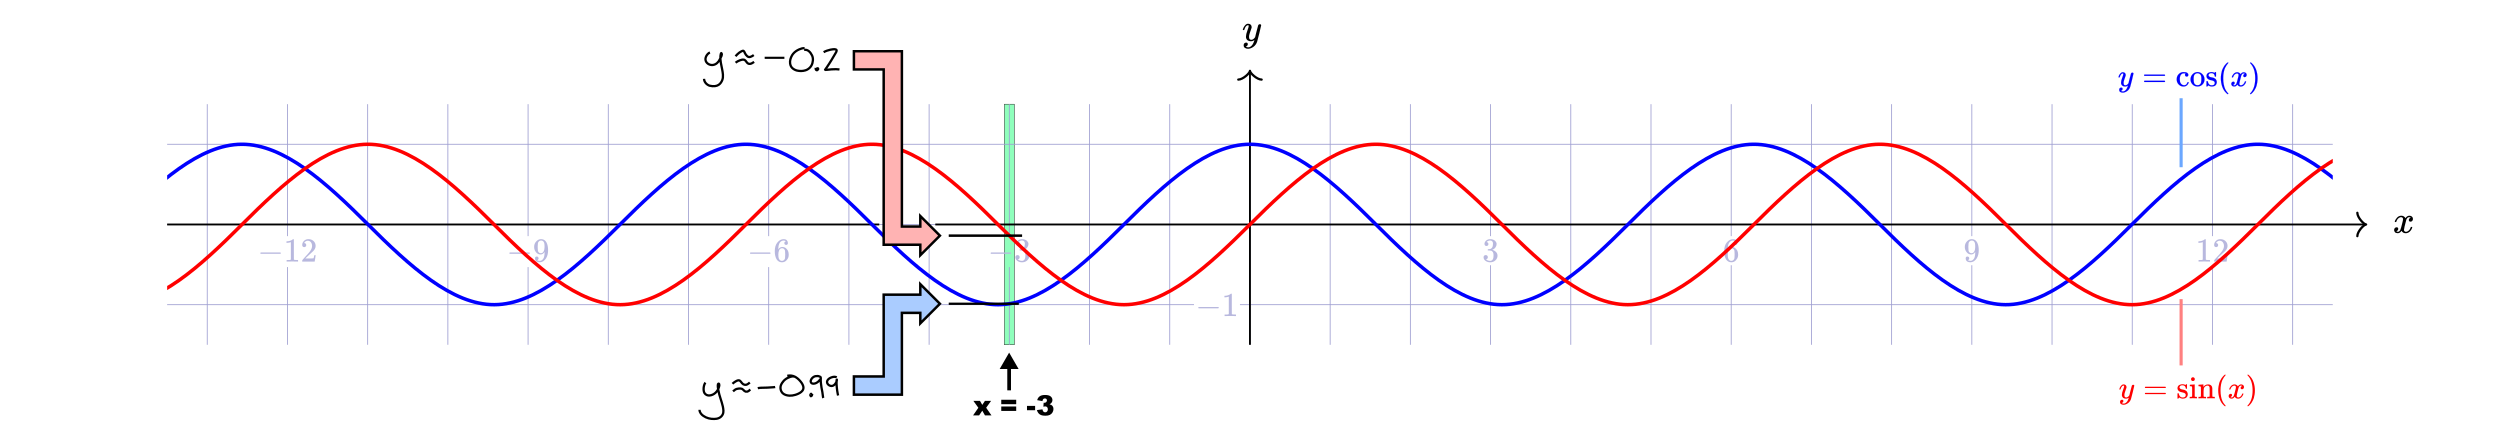
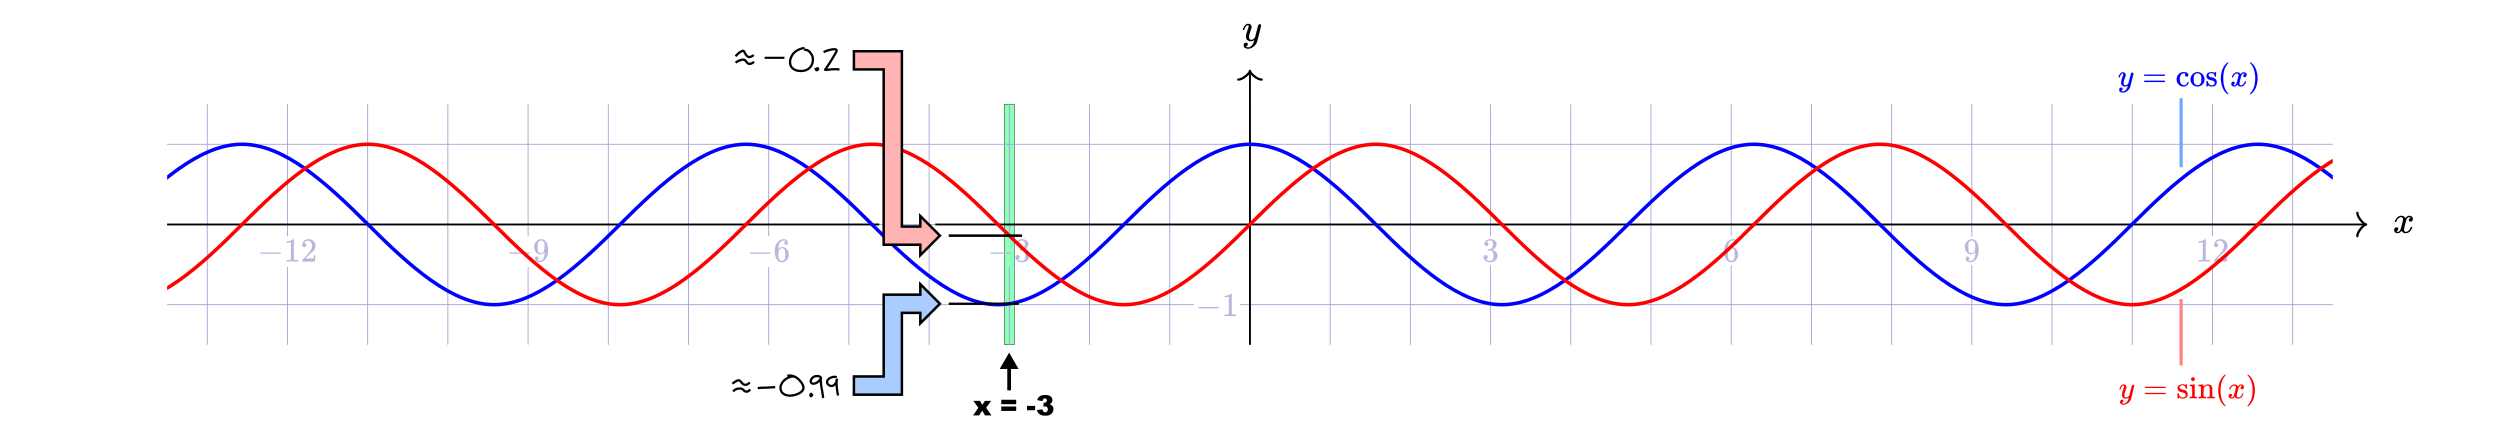
<svg xmlns="http://www.w3.org/2000/svg" xmlns:xlink="http://www.w3.org/1999/xlink" id="svg54" width="1200" height="205" preserveAspectRatio="none" version="1.1" viewBox="-50 -50 1200 205">
  <style id="style1" type="text/css">.grid{stroke:#9e9ed1;stroke-width:.4}.axes{stroke:#000;stroke-width:.9}.axes-arrows{stroke-width:1.1;stroke:#000;fill:none;stroke-linecap:round;stroke-linejoin:round}.axes-labels{stroke:none;fill:#000}</style>
  <defs id="defs1">
    <path id="MJMATHI-78" stroke-width="1" d="M52 289q7 42 54 97t116 56q35 0 64-18t43-45q42 63 101 63 37 0 64-22t28-59q0-29-14-47t-27-22q-13-4-23-4-19 0-31 11t-12 29q0 46 50 63-11 13-40 13-13 0-19-2-38-16-56-66-60-221-60-258 0-28 16-40t35-12q37 0 73 33t49 81q3 10 6 11t16 2h4q15 0 15-8 0-1-2-11-16-57-62-101T333-11q-70 0-106 63-41-62-94-62h-6q-49 0-70 26T35 71q0 32 19 52t45 20q43 0 43-42 0-20-12-35t-23-20q-11-5-13-5l-3-1q0-1 6-4t16-7q10-4 19-3 36 0 62 45 9 16 23 68t28 108q14 56 16 66 5 27 5 39 0 28-15 40t-34 12q-40 0-75-32t-49-82q-2-9-5-10t-16-2H58q-6 6-6 11z" />
    <path id="MJMATHI-79" stroke-width="1" d="M21 287q0 14 15 48t48 71q33 37 74 36 41 0 66-23t26-64q-2-19-3-21 0-3-16-46t-33-97q-17-54-16-86 0-43 14-60t42-18q23 0 43 11t31 23q11 12 27 33 0 1 5 20t14 59q9 40 19 74 38 150 42 157 13 27 43 27 13 0 21-7t11-12q3-5 2-9 0-13-49-210T391-23q-28-83-97-132t-138-50q-45 0-79 22t-34 66q0 22 7 37t19 22q12 7 20 10t17 3q44 0 44-42 0-20-12-35t-23-20q-11-5-13-5l-3-1q2-5 19-12t34-7h8q17 0 26 2 33 9 61 38t43 62q15 33 23 56t8 30l-6-4q-6-4-19-11T270-6q-20-5-39-5-46 0-81 22t-46 71q-1 7-1 31 0 57 35 149t35 117v14q0 3-4 7t-11 4h-4q-23 0-42-19t-30-41q-11-22-17-42t-8-22q-2-2-16-2H27q-6 6-6 9z" />
    <path id="MJMAIN-2212" stroke-width="1" d="M84 237v13q0 13 14 20h581q15-8 15-20t-15-20H98q-14 7-14 20z" />
    <path id="MJMAIN-31" stroke-width="1" d="m213 578-13-5q-14-5-40-10t-58-7H83v46h19q47 2 87 15t56 24q16 11 28 22 2 3 12 3 9 0 17-6V361l1-300q7-7 12-9t24-4q19-2 62-2h26V0h-11q-21 3-159 3-136 0-157-3H88v46h64q16 0 25 1t16 3q7 2 8 2t6 5q5 5 6 4z" />
    <path id="MJMAIN-32" stroke-width="1" d="M109 429q-27 0-43 18t-16 44q0 71 53 123t132 52q91 0 152-56t62-145q0-43-20-82t-48-68q-28-29-80-74-36-31-100-92l-59-56 76-1q157 0 167 5 7 2 24 89v3h40v-3q-1-3-13-91T421 3V0H50v31q0 7 6 15t30 35q29 32 50 56 9 10 34 37t34 37q9 10 29 33t28 34q8 11 23 30t21 32q6 13 15 29t13 32q4 16 7 30t3 33q0 63-34 109t-97 46q-33 0-58-17t-35-33q-10-16-10-19 0-1 5-1 18 0 37-14t19-46q0-25-16-42t-45-18z" />
    <path id="MJMAIN-39" stroke-width="1" d="M352 287q-48-76-120-76-78 0-128 59T44 396q-2 16-2 40v8q0 93 69 162 60 60 132 60h6q4 0 8-1h4q12 0 25-2t37-12q24-10 47-32t43-59q43-88 43-226 0-140-60-237-35-56-84-87T208-22q-61 0-100 29T68 93q-1 57 53 56 22 0 37-14t15-39q0-18-9-31t-16-16q-7-3-13-5l-4-1q0-2 7-6t26-10q19-6 42-5h6q60 0 101 64 39 56 39 194zm-108-39q48 0 77 49t30 133q0 78-8 112-2 10-6 20t-14 26q-10 16-30 27t-47 10q-38 0-65-27-21-22-27-52t-7-105q0-83 5-112t20-47q25-34 72-34z" />
    <path id="MJMAIN-36" stroke-width="1" d="M42 313q0 163 81 258t180 95q69 0 99-36t30-80q0-25-14-40t-39-15q-23 0-38 14t-15 39q0 44 47 53-22 22-62 25-71 0-117-60-47-66-47-202l1-4q5 6 8 13 41 60 107 60h4q46 0 81-19 24-14 48-40t39-57q21-49 21-107v-18q0-23-5-43-11-59-64-115T253-22q-28 0-54 8t-56 30q-30 22-51 59t-36 97q-15 60-14 141zm215 84q-30 0-52-17t-34-45q-12-28-17-57t-6-62q0-83 12-119t38-58q24-18 53-18 51 0 78 38 13 18 18 45t5 105q0 80-5 107t-18 45q-27 36-72 36z" />
    <path id="MJMAIN-33" stroke-width="1" d="M127 463q-27 0-42 17t-16 44q0 55 48 98t116 43q35 0 44-1 74-12 113-53t40-89q0-52-34-101t-94-71l-3-2q0-1 9-3t29-9q20-7 38-21 82-53 82-140 0-79-62-138T238-22q-80 0-138 43T42 130q0 28 18 45t45 18q28 0 46-18t18-45q0-11-3-20t-7-16q-4-7-11-12t-12-8q-5-3-10-4t-8-3l-4-1q51-45 124-45 55 0 83 53 17 33 17 101v20q0 95-64 127-15 6-61 7l-42 1-3 2q-2 3-2 16 0 18 8 18 28 0 58 5 34 5 62 42t28 112v8q0 57-35 79-22 14-47 14-32 0-59-11t-38-23l-11-12h3q3-1 8-2t10-5q5-4 12-7t10-11q3-8 8-15t3-20q0-22-14-39t-45-18z" />
    <filter id="mask-powermask-path-effect49_inverse" width="100" height="100" x="-50" y="-50" style="color-interpolation-filters:sRGB">
      <feColorMatrix id="mask-powermask-path-effect49_primitive1" result="fbSourceGraphic" type="saturate" values="1" />
      <feColorMatrix id="mask-powermask-path-effect49_primitive2" in="fbSourceGraphic" values="-1 0 0 0 1 0 -1 0 0 1 0 0 -1 0 1 0 0 0 1 0" />
    </filter>
    <filter id="mask-powermask-path-effect50_inverse" width="100" height="100" x="-50" y="-50" style="color-interpolation-filters:sRGB">
      <feColorMatrix id="mask-powermask-path-effect50_primitive1" result="fbSourceGraphic" type="saturate" values="1" />
      <feColorMatrix id="mask-powermask-path-effect50_primitive2" in="fbSourceGraphic" values="-1 0 0 0 1 0 -1 0 0 1 0 0 -1 0 1 0 0 0 1 0" />
    </filter>
    <filter id="mask-powermask-path-effect55_inverse" width="100" height="100" x="-50" y="-50" style="color-interpolation-filters:sRGB">
      <feColorMatrix id="mask-powermask-path-effect55_primitive1" result="fbSourceGraphic" type="saturate" values="1" />
      <feColorMatrix id="mask-powermask-path-effect55_primitive2" in="fbSourceGraphic" values="-1 0 0 0 1 0 -1 0 0 1 0 0 -1 0 1 0 0 0 1 0" />
    </filter>
    <clipPath id="trbl_clip_0_1039.5_115.5_0">
      <path id="path1" d="M0 0h1039.5v115.5H0Z" />
    </clipPath>
  </defs>
  <g id="layer136" style="display:inline">
    <path id="rect1" d="M432.103 0h4.748v115.5h-4.748z" style="fill:#5fff9f;fill-opacity:.698;stroke:#000;stroke-width:.2;stroke-dasharray:none" />
    <g id="g3" mask="none">
      <path id="path2" d="M49.477 115.5V0" class="grid" style="display:inline" />
      <path id="path3" d="M87.977 115.5V78.198m0-14.85V0" class="grid" style="display:inline" />
      <path id="path4" d="M126.477 115.5V0" class="grid" style="display:inline" />
      <path id="path5" d="M164.977 115.5V0" class="grid" style="display:inline" />
      <path id="path6" d="M203.477 115.5V78.2m0-14.852V0" class="grid" style="display:inline" />
      <path id="path7" d="M241.977 115.5V0" class="grid" style="display:inline" />
      <path id="path8" d="M280.477 115.5V0" class="grid" style="display:inline" />
      <path id="path9" d="M318.977 115.5V78.2m0-14.852V0" class="grid" style="display:inline" />
      <path id="path10" d="M357.477 115.5V0" class="grid" style="display:inline" />
      <path id="path11" d="M395.977 115.5V0" class="grid" style="display:inline" />
      <path id="path12" d="M434.477 115.5V78.2m0-14.852V0" class="grid" style="display:inline" />
      <path id="path13" d="M472.977 115.5V0" class="grid" style="display:inline" />
      <path id="path14" d="M511.477 115.5V0" class="grid" style="display:inline" />
      <path id="path15" d="M549.977 115.5V0" class="grid" style="display:inline" />
      <path id="path16" d="M588.477 115.5V0" class="grid" style="display:inline" />
      <path id="path17" d="M626.977 115.5V0" class="grid" style="display:inline" />
      <path id="path18" d="M665.477 115.5V77.324m0-13.976V0" class="grid" style="display:inline" />
      <path id="path19" d="M703.977 115.5V0" class="grid" style="display:inline" />
      <path id="path20" d="M742.477 115.5V0" class="grid" style="display:inline" />
      <path id="path21" d="M780.977 115.5V77.324m0-13.976V0" class="grid" style="display:inline" />
      <path id="path22" d="M819.477 115.5V0" class="grid" style="display:inline" />
      <path id="path23" d="M857.977 115.5V0" class="grid" style="display:inline" />
      <path id="path24" d="M896.477 115.5V77.324m0-13.976V0" class="grid" style="display:inline" />
      <path id="path25" d="M934.977 115.5V0" class="grid" style="display:inline" />
      <path id="path26" d="M973.477 115.5V0" class="grid" style="display:inline" />
      <path id="path27" d="M1011.977 115.5V77.33m0-13.982V0" class="grid" style="display:inline" />
      <path id="path28" d="M1050.477 115.5V0" class="grid" style="display:inline" />
      <path id="path29" d="M30.227 96.25h492.887m22.065 0h524.548" class="grid" style="display:inline" />
      <path id="path30" d="M30.227 57.75h1039.5" class="grid" style="display:inline" />
      <path id="path31" d="M30.227 19.25h1039.5" class="grid" style="display:inline" />
      <path id="path32" d="M30.227 57.75h341.824m26.891 0h686.781" class="axes" style="display:inline" />
      <path id="path33" d="M549.977 115.5V-15.996" class="axes" style="display:inline" />
      <path id="path34" d="M1081.524 52.152c0 2.239 3.15 5.598 4.199 5.598-1.05 0-4.199 3.36-4.199 5.598" class="axes-arrows" style="display:inline" />
      <path id="path35" d="M544.379-11.797c2.24 0 5.598-3.149 5.598-4.199 0 1.05 3.36 4.2 5.599 4.2" class="axes-arrows" style="display:inline" />
      <g id="g35" class="axes-labels" style="display:inline" transform="matrix(.01858 0 0 -.01858 1098.52 61.75)">
        <use xlink:href="#MJMATHI-78" id="use35" x="0" y="0" />
      </g>
      <g id="g36" class="axes-labels" style="display:inline" transform="matrix(.01857 0 0 -.01857 546.158 -30.392)">
        <use xlink:href="#MJMATHI-79" id="use36" x="0" y="0" />
      </g>
      <g id="g2" style="display:inline;fill:#b8b8de;fill-opacity:1">
        <g id="g40" style="fill:#b8b8de;fill-opacity:1" transform="matrix(.01616 0 0 -.01616 73.598 75.554)">
          <use xlink:href="#MJMAIN-2212" id="use37" x="0" y="0" style="fill:#b8b8de;fill-opacity:1" />
          <g id="g39" style="fill:#b8b8de;fill-opacity:1" transform="translate(778)">
            <use xlink:href="#MJMAIN-31" id="use38" style="fill:#b8b8de;fill-opacity:1" />
            <use xlink:href="#MJMAIN-32" id="use39" x="500" y="0" style="fill:#b8b8de;fill-opacity:1" />
          </g>
        </g>
        <g id="g41" style="fill:#b8b8de;fill-opacity:1" transform="matrix(.01616 0 0 -.01616 193.141 75.556)">
          <use xlink:href="#MJMAIN-2212" id="use40" x="0" y="0" style="fill:#b8b8de;fill-opacity:1" />
          <use xlink:href="#MJMAIN-39" id="use41" x="778" y="0" style="fill:#b8b8de;fill-opacity:1" />
        </g>
        <g id="g43" style="fill:#b8b8de;fill-opacity:1" transform="matrix(.01616 0 0 -.01616 308.641 75.556)">
          <use xlink:href="#MJMAIN-2212" id="use42" x="0" y="0" style="fill:#b8b8de;fill-opacity:1" />
          <use xlink:href="#MJMAIN-36" id="use43" x="778" y="0" style="fill:#b8b8de;fill-opacity:1" />
        </g>
        <g id="g45" style="fill:#b8b8de;fill-opacity:1" transform="matrix(.01616 0 0 -.01616 424.141 75.556)">
          <use xlink:href="#MJMAIN-2212" id="use44" x="0" y="0" style="fill:#b8b8de;fill-opacity:1" />
          <use xlink:href="#MJMAIN-33" id="use45" x="778" y="0" style="fill:#b8b8de;fill-opacity:1" />
        </g>
        <g id="g46" style="fill:#b8b8de;fill-opacity:1" transform="matrix(.01615 0 0 -.01615 661.435 75.55)">
          <use xlink:href="#MJMAIN-33" id="use46" x="0" y="0" style="fill:#b8b8de;fill-opacity:1" />
        </g>
        <g id="g47" style="fill:#b8b8de;fill-opacity:1" transform="matrix(.01615 0 0 -.01615 776.935 75.55)">
          <use xlink:href="#MJMAIN-36" id="use47" x="0" y="0" style="fill:#b8b8de;fill-opacity:1" />
        </g>
        <g id="g48" style="fill:#b8b8de;fill-opacity:1" transform="matrix(.01615 0 0 -.01615 892.435 75.55)">
          <use xlink:href="#MJMAIN-39" id="use48" x="0" y="0" style="fill:#b8b8de;fill-opacity:1" />
        </g>
        <g id="g50" style="fill:#b8b8de;fill-opacity:1" transform="matrix(.01616 0 0 -.01616 1003.889 75.555)">
          <use xlink:href="#MJMAIN-31" id="use49" style="fill:#b8b8de;fill-opacity:1" />
          <use xlink:href="#MJMAIN-32" id="use50" x="500" y="0" style="fill:#b8b8de;fill-opacity:1" />
        </g>
        <g id="g52" style="fill:#b8b8de;fill-opacity:1" transform="matrix(.01616 0 0 -.01616 523.81 101.711)">
          <use xlink:href="#MJMAIN-2212" id="use51" x="0" y="0" style="fill:#b8b8de;fill-opacity:1" />
          <use xlink:href="#MJMAIN-31" id="use52" x="778" y="0" style="fill:#b8b8de;fill-opacity:1" />
        </g>
      </g>
      <g id="g53" clip-path="url(#trbl_clip_0_1039.5_115.5_0)" transform="translate(30.227)">
        <path id="path52" d="M-24.64 57.86c20.148-20.15 40.297-38.537 60.445-38.61 20.148-.073 40.297 18.181 60.445 38.33 20.277 20.276 40.553 38.766 60.83 38.67 20.148-.097 40.297-18.505 60.445-38.653 20.148-20.148 40.297-38.411 60.445-38.347 20.148.064 40.297 18.444 60.445 38.592 20.148 20.148 40.297 38.44 60.445 38.408 20.148-.032 40.297-18.382 60.445-38.53 20.148-20.149 40.297-38.47 60.445-38.47 20.148 0 40.297 18.321 60.445 38.47 20.148 20.148 40.297 38.498 60.445 38.53 20.148.032 40.297-18.26 60.445-38.408 20.148-20.148 40.297-38.528 60.445-38.592 20.148-.064 40.297 18.199 60.445 38.347 20.148 20.148 40.297 38.556 60.445 38.653 20.277.096 40.553-18.394 60.83-38.67 20.148-20.149 40.297-38.403 60.445-38.33 20.148.073 40.297 18.46 60.445 38.61" style="fill:none;stroke:#00f;stroke-width:1.7" />
      </g>
      <g id="g54" clip-path="url(#trbl_clip_0_1039.5_115.5_0)" transform="translate(30.227)">
        <path id="path53" d="M-24.64 96.25c20.148.057 40.297-18.212 60.445-38.36C55.953 37.742 76.102 19.34 96.25 19.25c20.277-.09 40.553 18.408 60.83 38.684 20.148 20.148 40.297 38.396 60.445 38.316 20.148-.08 40.297-18.474 60.445-38.623 20.148-20.148 40.297-38.425 60.445-38.377 20.148.048 40.297 18.413 60.445 38.561 20.148 20.149 40.297 38.455 60.445 38.439 20.148-.016 40.297-18.352 60.445-38.5 20.148-20.148 40.297-38.484 60.445-38.5 20.148-.016 40.297 18.29 60.445 38.439 20.148 20.148 40.297 38.513 60.445 38.56 20.148.049 40.297-18.228 60.445-38.376 20.148-20.149 40.297-38.542 60.445-38.623 20.148-.08 40.297 18.168 60.445 38.316 20.277 20.276 40.553 38.773 60.83 38.684 20.148-.09 40.297-18.492 60.445-38.64 20.148-20.148 40.297-38.417 60.445-38.36" style="fill:none;stroke:red;stroke-width:1.7" />
      </g>
    </g>
    <g id="g4" transform="translate(724.653)">
      <g id="g44" style="display:inline;fill:#00f;stroke:#00f;stroke-width:3.303;stroke-dasharray:none" transform="matrix(.01515 0 0 -.01512 241.904 -8.634)">
        <path id="path37-4" stroke-width="1.069" d="M21 287q0 14 15 48t48 71q33 37 74 36 41 0 66-23t26-64q-2-19-3-21 0-3-16-46t-33-97q-17-54-16-86 0-43 14-60t42-18q23 0 43 11t31 23q11 12 27 33 0 1 5 20t14 59q9 40 19 74 38 150 42 157 13 27 43 27 13 0 21-7t11-12q3-5 2-9 0-13-49-210T391-23q-28-83-97-132t-138-50q-45 0-79 22t-34 66q0 22 7 37t19 22q12 7 20 10t17 3q44 0 44-42 0-20-12-35t-23-20q-11-5-13-5l-3-1q2-5 19-12t34-7h8q17 0 26 2 33 9 61 38t43 62q15 33 23 56t8 30l-6-4q-6-4-19-11T270-6q-20-5-39-5-46 0-81 22t-46 71q-1 7-1 31 0 57 35 149t35 117v14q0 3-4 7t-11 4h-4q-23 0-42-19t-30-41q-11-22-17-42t-8-22q-2-2-16-2H27q-6 6-6 9z" style="fill:#00f;stroke:#00f;stroke-width:3.303;stroke-dasharray:none" />
        <path id="path38-1" stroke-width="1.069" d="M831 347q0 13 14 20h637q15-8 15-20 0-11-14-19l-318-1H847q-16 5-16 20zm0-194q0 15 16 20h636q14-10 14-20 0-13-15-20H845q-14 7-14 20z" style="fill:#00f;stroke:#00f;stroke-width:3.303;stroke-dasharray:none" />
        <g id="g42-3" style="fill:#00f;stroke:#00f;stroke-width:3.303;stroke-dasharray:none" transform="translate(1831)">
          <path id="path39-9" stroke-width="1.069" d="M370 305h-21q-21 0-36 15t-16 38q0 23 15 38 5 5 5 6t-10 2q-26 4-49 4-49 0-80-32-47-47-47-157 0-82 31-129 41-61 110-61 41 0 66 26t36 62q2 8 5 10t16 2h14q6-6 6-9 0-4-4-16t-16-33q-12-21-29-38T318 2q-31-14-69-13-86 0-150 64T34 214q0 104 65 169t151 65q86 0 120-27t34-64q0-23-17-37z" style="fill:#00f;stroke:#00f;stroke-width:3.303;stroke-dasharray:none" />
          <path id="path40-7" stroke-width="1.069" d="M472 214q0 95 65 164t157 70q90 0 155-68t66-165q0-95-64-160T694-10q-97 0-159 67t-63 157zM694 30q122 0 122 163v57q0 22-1 38t-7 38q-6 22-16 36t-31 28q-21 14-49 20-5 1-16 1-30 0-57-12-43-22-56-61t-13-92v-20q0-96 19-135 32-61 105-61z" style="fill:#00f;stroke:#00f;stroke-width:3.303;stroke-dasharray:none" />
          <path id="path41-9" stroke-width="1.069" d="M1240 316q0 40-27 69t-78 29q-36 0-62-13-30-19-30-52-1-5 0-13t16-24q15-16 43-25 18-5 44-9t44-9q18-5 32-13 17-8 33-20t32-41q16-29 17-62 0-62-38-102t-123-41h-8q-52 0-96 36l-8-7-9-9q-6-6-12-11l-11-10h-12q-3 0-9 6v137q0 21 2 25t10 5h9q12 0 16-4t5-12q1-8 7-27t19-42q35-51 97-51 97 0 97 78 0 29-18 47-20 24-83 36t-83 23q-36 17-57 46t-21 62q0 39 17 66t43 40q26 13 50 18t44 5h11q40 0 70-15l15-8 9 7q10 9 22 17h12q3 0 9-6V310l-6-6h-28q-6 6-6 12z" style="fill:#00f;stroke:#00f;stroke-width:3.303;stroke-dasharray:none" />
        </g>
        <path id="path42-9" stroke-width="1.069" d="M3265 250q0 69 10 131t23 107q13 45 37 88t38 67q14 24 42 52t33 34q5 6 25 21h17q14 0 14-9 0-3-17-21t-41-53q-24-35-49-86t-42-138q-17-87-17-193t17-192q17-86 41-139t49-86q25-33 42-53t17-21q0-9-15-9h-16l-28 24q-94 85-137 212t-43 264z" style="fill:#00f;stroke:#00f;stroke-width:3.303;stroke-dasharray:none" />
        <path id="path43-2" stroke-width="1.069" d="M3612 289q7 42 54 97t116 56q35 0 64-18t43-45q42 63 101 63 37 0 64-22t28-59q0-29-14-47t-27-22q-13-4-23-4-19 0-31 11t-12 29q0 46 50 63-11 13-40 13-13 0-19-2-38-16-56-66-60-221-60-258 0-28 16-40t35-12q37 0 73 33t49 81q3 10 6 11t16 2h4q15 0 15-8 0-1-2-11-16-57-62-101t-107-44q-70 0-106 63-41-62-94-62h-6q-49 0-70 26t-22 55q0 32 19 52t45 20q43 0 43-42 0-20-12-35t-23-20q-11-5-13-5l-3-1q0-1 6-4t16-7q10-4 19-3 36 0 62 45 9 16 23 68t28 108q14 56 16 66 5 27 5 39 0 28-15 40t-34 12q-40 0-75-32t-49-82q-2-9-5-10t-16-2h-14q-6 6-6 11z" style="fill:#00f;stroke:#00f;stroke-width:3.303;stroke-dasharray:none" />
        <path id="path44-6" stroke-width="1.069" d="m4193 749 4 1h22l28-24q94-85 137-212t43-264q0-68-10-131t-23-107q-13-44-37-88t-38-67q-14-23-41-51t-32-33q-5-5-23-19l-4-4h-23q-3 0-5 3t-3 9q1 1 11 13 155 161 155 475t-155 475q-10 12-11 13 0 8 5 11z" style="fill:#00f;stroke:#00f;stroke-width:3.303;stroke-dasharray:none" />
      </g>
      <g id="g169" style="display:inline;fill:red;stroke:red;stroke-width:1.069" transform="matrix(.01515 0 0 -.01512 242.295 141.195)">
        <path id="path50-9" stroke-width="1.069" d="M21 287q0 14 15 48t48 71q33 37 74 36 41 0 66-23t26-64q-2-19-3-21 0-3-16-46t-33-97q-17-54-16-86 0-43 14-60t42-18q23 0 43 11t31 23q11 12 27 33 0 1 5 20t14 59q9 40 19 74 38 150 42 157 13 27 43 27 13 0 21-7t11-12q3-5 2-9 0-13-49-210T391-23q-28-83-97-132t-138-50q-45 0-79 22t-34 66q0 22 7 37t19 22q12 7 20 10t17 3q44 0 44-42 0-20-12-35t-23-20q-11-5-13-5l-3-1q2-5 19-12t34-7h8q17 0 26 2 33 9 61 38t43 62q15 33 23 56t8 30l-6-4q-6-4-19-11T270-6q-20-5-39-5-46 0-81 22t-46 71q-1 7-1 31 0 57 35 149t35 117v14q0 3-4 7t-11 4h-4q-23 0-42-19t-30-41q-11-22-17-42t-8-22q-2-2-16-2H27q-6 6-6 9z" style="fill:red;stroke:red" />
        <path id="path51-2" stroke-width="1.069" d="M831 347q0 13 14 20h637q15-8 15-20 0-11-14-19l-318-1H847q-16 5-16 20zm0-194q0 15 16 20h636q14-10 14-20 0-13-15-20H845q-14 7-14 20z" style="fill:red;stroke:red" />
        <g id="g167-6" style="fill:red;stroke:red;stroke-width:1.069" transform="translate(1831)">
          <path id="path54-4" stroke-width="1.069" d="M295 316q0 40-27 69t-78 29q-36 0-62-13-30-19-30-52-1-5 0-13t16-24q15-16 43-25 18-5 44-9t44-9q18-5 32-13 17-8 33-20t32-41q16-29 17-62 0-62-38-102T198-10h-8q-52 0-96 36l-8-7-9-9Q71 4 65-1L54-11H42q-3 0-9 6v137q0 21 2 25t10 5h9q12 0 16-4t5-12q1-8 7-27t19-42q35-51 97-51 97 0 97 78 0 29-18 47-20 24-83 36t-83 23q-36 17-57 46t-21 62q0 39 17 66t43 40q26 13 50 18t44 5h11q40 0 70-15l15-8 9 7q10 9 22 17h12q3 0 9-6V310l-6-6h-28q-6 6-6 12z" style="fill:red;stroke:red" />
          <path id="path73-3" stroke-width="1.069" d="M463 609q0 28 18 44t44 16q23-2 40-17t17-43q0-30-17-45t-42-15q-25 0-42 15t-18 45zM641 0q-15 3-104 3h-37q-26 0-50-2l-22-1h-8v46h16q28 0 49 3 9 4 11 11t2 42v191q0 52-2 66t-14 19q-14 7-47 7h-11v23q0 23 2 23l10 1q10 1 28 2l36 2q17 1 36 2t29 3q10 2 11 1h3V62q5-10 12-12t35-4h23V0Z" style="fill:red;stroke:red" />
          <path id="path166-9" stroke-width="1.069" d="M714 46h14q39 0 47 14v62q0 17 1 39t0 42v66q0 35-1 59v23q-3 19-14 25t-45 9h-18v23q0 23 2 23l10 1q10 1 28 2t37 2q17 1 36 2t29 3q10 2 11 1h3v-40q0-38 1-38t5 5l12 15q8 10 19 18t29 19q18 11 38 16t51 5q114-4 127-113 1-7 1-139v-86q0-38 2-45t11-10q21-3 49-3h16V0h-8l-24 1q-23 1-50 1t-38 1Q992 3 983 0h-8v46h16q61 0 61 16 1 2 1 138-1 135-2 143-6 28-20 42t-24 17q-10 3-26 2-45 0-79-34-27-27-34-55t-8-83V108q0-30 1-40t3-13q2-3 9-6 21-3 49-3h16V0h-8l-23 1q-24 1-51 1t-38 1Q715 3 706 0h-8v46z" style="fill:red;stroke:red" />
        </g>
        <path id="path167-5" stroke-width="1.069" d="M3155 250q0 69 10 131t23 107q13 45 37 88t38 67q14 24 42 52t33 34q5 6 25 21h17q14 0 14-9 0-3-17-21t-41-53q-24-35-49-86t-42-138q-17-87-17-193t17-192q17-86 41-139t49-86q25-33 42-53t17-21q0-9-15-9h-16l-28 24q-94 85-137 212t-43 264z" style="fill:red;stroke:red" />
        <path id="path168" stroke-width="1.069" d="M3502 289q7 42 54 97t116 56q35 0 64-18t43-45q42 63 101 63 37 0 64-22t28-59q0-29-14-47t-27-22q-13-4-23-4-19 0-31 11t-12 29q0 46 50 63-11 13-40 13-13 0-19-2-38-16-56-66-60-221-60-258 0-28 16-40t35-12q37 0 73 33t49 81q3 10 6 11t16 2h4q15 0 15-8 0-1-2-11-16-57-62-101t-107-44q-70 0-106 63-41-62-94-62h-6q-49 0-70 26t-22 55q0 32 19 52t45 20q43 0 43-42 0-20-12-35t-23-20q-11-5-13-5l-3-1q0-1 6-4t16-7q10-4 19-3 36 0 62 45 9 16 23 68t28 108q14 56 16 66 5 27 5 39 0 28-15 40t-34 12q-40 0-75-32t-49-82q-2-9-5-10t-16-2h-14q-6 6-6 11z" style="fill:red;stroke:red" />
        <path id="path169-7" stroke-width="1.069" d="m4083 749 4 1h22l28-24q94-85 137-212t43-264q0-68-10-131t-23-107q-13-44-37-88t-38-67q-14-23-41-51t-32-33q-5-5-23-19l-4-4h-23q-3 0-5 3t-3 9q1 1 11 13 155 161 155 475t-155 475q-10 12-11 13 0 8 5 11z" style="fill:red;stroke:red" />
      </g>
      <path id="path48" d="M272.28 125.403v-31.82" style="display:inline;fill:none;stroke:#ff8080;stroke-width:1.5;stroke-dasharray:none" />
      <path id="path125" d="M272.28 30.27V-2.85" style="display:inline;fill:none;stroke:#6ba7ff;stroke-width:1.5;stroke-dasharray:none;stroke-opacity:1" />
    </g>
    <g id="g204" style="stroke:#000;stroke-width:1.348;stroke-dasharray:none" transform="matrix(.8191 0 0 .81295 -155.518 57.745)">
      <path id="path197" d="M568.213 93.303c-.45.39-.882.809-1.42 1.079-.277.12-.45.22-.747.28-.499.09-.998-.01-1.458-.22-.105-.06-.21-.11-.307-.17-.48-.32-.824-.81-1.17-1.279-.335-.42-.661-.879-1.218-.959-.096 0-.182-.01-.278-.01-.633.03-1.218.34-1.755.66-.633.409-1.266.828-1.803 1.368" style="fill:none;fill-opacity:1;stroke:#000;stroke-width:1.348;stroke-dasharray:none" />
      <path id="path198" d="M568.503 97.423a1.73 1.73 0 0 0-.135.13c-.431.46-.891.889-1.496 1.069-.105.03-.21.07-.316.09-.528.1-1.045-.04-1.467-.38-.451-.41-.816-.919-1.353-1.209-.086-.04-.172-.09-.268-.12-.566-.21-1.17-.16-1.755-.11-.73.08-1.458.22-2.081.64-.432.3-.854.64-1.237 1.009" style="fill:none;fill-opacity:1;stroke:#000;stroke-width:1.348;stroke-dasharray:none" />
    </g>
    <path id="path200" d="M339.43 139.258c0-.123.03-.29-.135-.246-.329.276-.508.827-.135 1.15.06 0 .135.014.18 0 .418-.154.493-.72.523-1.088" style="fill:#000;fill-opacity:1;stroke:#000;stroke-width:1.1;stroke-dasharray:none" />
    <path id="path206-0" d="M311.804-23.576c-.232.166-.463.333-.706.475-.54.299-1.159.62-1.798.432a1.788 1.788 0 0 1-.341-.144 2.72 2.72 0 0 1-.288-.21c-.485-.398-.827-.918-1.102-1.472-.145-.309-.376-.939-.707-1.095-.055-.022-.122-.022-.176-.032-.078.01-.144.01-.222.021a3.34 3.34 0 0 0-.54.21 5.804 5.82 0 0 0-1.08.665c-.64.52-1.28 1.061-1.743 1.759" style="fill:none;fill-opacity:1;stroke:#000;stroke-width:1.1;stroke-dasharray:none" />
    <path id="path207-7" d="M311.976-20.284c-.342.233-.684.465-1.049.642-.143.066-.275.133-.408.177-.507.177-1.037.2-1.5-.089-.11-.066-.198-.154-.297-.231-.088-.1-.177-.19-.254-.289-.365-.43-.618-.962-1.159-1.193a2.182 2.188 0 0 0-.287-.09c-.661-.122-1.346.133-1.963.343-.705.288-1.401.62-1.985 1.106" style="fill:none;fill-opacity:1;stroke:#000;stroke-width:1.1;stroke-dasharray:none" />
    <path id="path208-4" d="M335.994-26.103c.592-.014 1.184 0 1.719.308.144.088.288.16.418.264.722.527 1.242 1.303 1.631 2.107.189.456.276.632.362 1.114.174.878.058 1.787-.173 2.636-.203.571-.245.776-.564 1.289-.52.849-1.256 1.463-2.137 1.904-.232.087-.462.19-.708.263-1.3.396-2.671.38-3.985.088-.232-.088-.476-.146-.708-.234-.851-.352-1.675-.909-2.152-1.743-.116-.206-.187-.44-.274-.659-.058-.25-.144-.497-.173-.747-.188-1.377.26-2.739.938-3.925.145-.234.29-.453.462-.673.78-.981 1.835-1.684 2.962-2.181.808-.337 1.675-.66 2.57-.572" style="fill:none;fill-opacity:1;stroke:#000;stroke-width:1.1;stroke-dasharray:none" />
    <path id="path209-3" d="M341.554-17.389c-.015.074-.058.147-.058.234-.029.293.13.732.434.835.072.015.144 0 .216.015.072-.044.159-.058.23-.103.232-.146.521-.468.319-.747-.304-.175-.534-.029-.78.162" style="fill:none;fill-opacity:1;stroke:#000;stroke-width:1.1;stroke-dasharray:none" />
    <path id="path210-2" d="M352.947-16.656a12.595 12.698 0 0 0-1.66-.132c-1.415 0-2.83.103-4.245.279-.13.014-.275.014-.42.029-.042.014-.549.102-.606.014-.015-.014 0-.03 0-.043.274-.455.679-.85.939-1.304.751-1.084 1.443-2.211 2.137-3.339.635-1.04 1.27-2.078 1.863-3.133.232-.38.824-1.245.563-1.729-.043-.058-.116-.101-.16-.16a1.491 1.491 0 0 0-.273-.117c-.78-.234-1.733.043-2.499.146-1.14.264-2.208.615-3.234 1.186" style="fill:none;fill-opacity:1;stroke:#000;stroke-width:1.1;stroke-dasharray:none" />
    <path id="path169" d="M439.016 95.806h-33.624" style="display:inline;fill:#00f;fill-opacity:.228;stroke:#000;stroke-width:1.102;stroke-dasharray:none" />
    <path id="path192" d="M440.61 63.11h-35.218" style="display:inline;fill:#00f;fill-opacity:.228;stroke:#000;stroke-width:1.2;stroke-dasharray:none" />
    <path id="path44" d="M317.045-22.255c1.533-.047 3.066-.01 4.6 0 1.015.005 3.849.002 4.864-.005 0 0-3.848.01-4.863.005-1.533-.01-3.067-.05-4.601-.001z" style="display:inline;fill:#000;stroke:#000;stroke-width:1" />
    <g id="g1" style="fill:#000;fill-opacity:1;stroke-width:.952" transform="matrix(1.05 0 0 1.05 -62.797 -7.012)">
      <path id="path43" d="M481.67 144.613h3.713v1.976h-3.714z" style="font-size:20px;font-family:&quot;Arial Black&quot;;-inkscape-font-specification:&quot;Arial Black, &quot;;text-align:center;text-anchor:middle;fill:#000;fill-opacity:1;stroke-width:3.333" />
    </g>
    <path id="path39" d="M434.386 137.367v-15.09" style="display:inline;fill:#000;stroke:#000;stroke-width:1.778;stroke-dasharray:none" />
    <path id="path40" d="m434.386 119.257-2.27 3.93-2.27 3.932h9.08l-2.27-3.931z" style="display:inline;stroke-width:1.778" />
    <path id="path47" d="m450.376 142.534-2.53-.454q.316-1.208 1.21-1.853.9-.644 2.542-.644 1.886 0 2.727.704.842.703.842 1.767 0 .625-.342 1.13-.341.507-1.031.888.557.138.853.321.48.297.743.783.27.48.27 1.15 0 .84-.441 1.616-.44.769-1.268 1.189-.828.415-2.175.415-1.314 0-2.076-.309-.756-.31-1.25-.9-.486-.6-.748-1.5l2.674-.354q.158.808.486 1.123.336.31.849.31.538 0 .892-.395.362-.393.362-1.05 0-.672-.348-1.04-.341-.367-.933-.367-.315 0-.868.158l.139-1.912q.223.031.348.031.525 0 .874-.334.355-.336.355-.795 0-.44-.263-.704-.262-.262-.723-.262-.473 0-.769.29-.296.282-.4.998z" style="font-weight:700;font-size:20px;font-family:&quot;Arial Black&quot;;-inkscape-font-specification:&quot;Arial Black, Bold&quot;;text-align:center;text-anchor:middle;display:inline;stroke-width:1.282" />
    <path id="path46" d="M430.603 145.117h7.175v2.128h-7.175z" style="font-weight:700;font-size:20px;font-family:&quot;Arial Black&quot;;-inkscape-font-specification:&quot;Arial Black, Bold&quot;;text-align:center;text-anchor:middle;display:inline;stroke-width:1.282" />
    <path id="path45" d="M430.603 141.884h7.175v2.135h-7.175z" style="font-weight:700;font-size:20px;font-family:&quot;Arial Black&quot;;-inkscape-font-specification:&quot;Arial Black, Bold&quot;;text-align:center;text-anchor:middle;display:inline;stroke-width:1.282" />
    <path id="text42" d="M417.21 142.403h3.173l1.11 1.944 1.29-1.944h2.95l-2.38 3.325 2.55 3.654h-3.12l-1.29-2.248-1.518 2.247h-2.898l2.537-3.654z" style="font-weight:700;font-size:20px;font-family:&quot;Arial Black&quot;;-inkscape-font-specification:&quot;Arial Black, Bold&quot;;text-align:center;text-anchor:middle;display:inline;stroke-width:1.282" />
    <path id="path199" d="M327.905 130.41c.163-.039.326-.078.49-.108a5.38 5.38 0 0 1 3.17.52c.201.12.412.227.604.354 1.025.668 1.878 1.59 2.596 2.582.115.197.25.383.355.59.364.657.651 1.453.488 2.228-.028.167-.105.324-.163.491-.095.157-.172.324-.277.462-.68.893-1.735 1.374-2.73 1.767-.212.078-.432.157-.653.226a8.83 8.83 0 0 1-2.903.392c-1.14-.098-2.232-.343-3.123-1.119-.125-.137-.269-.265-.384-.412-.565-.737-.804-1.65-.737-2.573.067-.44.076-.579.24-1 .306-.777.823-1.444 1.35-2.063.153-.147.307-.304.48-.442.794-.677 1.753-1.139 2.74-1.453.67-.157 1.39-.334 2.03.03" style="fill:none;fill-opacity:1;stroke:#000;stroke-width:1.1;stroke-dasharray:none" />
    <path id="path201" d="M345.183 141.04c-.12-.287-.15-.603-.19-.91-.099-.633-.149-1.266-.258-1.9-.28-1.48-.598-2.96-.718-4.472-.05-.684-.1-1.378-.06-2.063-.03.01-.14.235-.14.235a6.755 6.755 0 0 1-.677.868c-.13.133-.259.266-.398.388-.618.531-1.395.96-2.223.98-.169.011-.338-.03-.508-.05-.339-.133-.518-.143-.727-.48-.379-.623-.01-1.358.33-1.88.347-.377.447-.55.876-.816.597-.378 1.295-.49 1.983-.45.15.02.29.031.438.062.44.092.857.306 1.166.643" style="fill:none;fill-opacity:1;stroke:#000;stroke-width:1.1;stroke-dasharray:none" />
    <path id="path202" d="M352.282 139.84c-.06-.246-.1-.5-.16-.747a27.968 27.968 0 0 1-.459-3.155c-.1-1.123-.199-2.257-.1-3.38.02-.153.04-.398.1-.388.07 0 .05.44.03.45-.03.112-.06.234-.1.346-.249.746-.717 1.491-1.365 1.94-.16.113-.349.184-.528.276-.19.03-.369.092-.558.092-.737.01-1.485-.418-1.893-1.04-.09-.144-.15-.318-.22-.47-.02-.165-.07-.328-.06-.49.06-.808.748-1.42 1.386-1.788.21-.113.428-.205.638-.307.22-.06.428-.153.657-.204.658-.153 1.365-.173 1.973.153" style="fill:none;fill-opacity:1;stroke:#000;stroke-width:1.1;stroke-dasharray:none" />
-     <path id="path98177" fill="#fed341" stroke="#000" stroke-width="1.2" d="M-106.142 100.174h13.44v5.04l9.408-9.408-9.408-9.408v5.04h-13.44z" style="display:inline;fill:#acf;fill-opacity:1" />
    <path id="path459" fill="#fed341" stroke="#000" stroke-width="1.2" d="M382.905 100.174h8.843v5.04l9.408-9.408-9.408-9.408v5.04h-17.579v39.267h-14.29v8.736h23.026z" style="display:inline;fill:#acf;fill-opacity:1" />
-     <path id="path191" fill="#fed341" stroke="#000" stroke-width="1.2" d="M-106.142 67.477h13.44v5.04l9.408-9.408-9.408-9.408v5.04h-13.44z" style="display:inline;fill:#ffb3b3;fill-opacity:1" />
    <path id="path203" d="M322.082 135.775c-.55.115-1.12.092-1.668.15-1.378.103-2.745.183-4.123.183-.849.023-1.719 0-2.558.207" style="fill:none;fill-opacity:1;stroke:#000;stroke-width:1.1;stroke-dasharray:none" />
    <path id="path41" fill="#fed341" stroke="#000" stroke-width="1.2" d="M382.905 58.742h8.843v-5.04l9.408 9.408-9.408 9.408v-5.04h-17.579v-84.149h-14.29v-8.736h23.026z" style="display:inline;fill:#ffb3b3;fill-opacity:1" />
-     <path id="path27888" d="M285.778 146.706c-.029 1.279.992 2.371 1.844 2.921 1.572 1.098 3.367 1.521 5.219 1.473 1.497.011 3.235-.519 4.033-2.123.607-1.165.326-2.565.102-3.81-.593-2.662-1.71-5.133-2.17-7.841-.128-.957-.401-1.966-.185-2.925.632-.909.773.654.54 1.166-.613 2.44-2.492 4.092-4.613 4.269-.89.074-1.869-.316-2.406-1.187-.759-1.282-.404-3.98.481-4.987" style="display:inline;fill:none;fill-opacity:1;stroke:#000;stroke-width:1.1;stroke-linecap:butt;stroke-linejoin:bevel;stroke-miterlimit:4;stroke-dasharray:none;stroke-opacity:1" />
-     <path id="path37381" d="M290.764-24.791c-1.133.422-2.272 2.054-2.13 3.447.168 1.655 1.91 2.726 3.524 2.536 1.548-.182 2.752-1.362 3.344-2.722.399-.914 1.325-1.99.843-2.876-.294-.542-.5.887-.536 1.339-.169 2.145.414 4.266.824 6.361.308 1.574.662 3.545.087 5.058-.629 1.654-2.077 3.79-6.197 2.766-1.74-.685-2.543-2.067-2.579-3.276" style="display:inline;fill:none;stroke:#000;stroke-width:1.1;stroke-linejoin:round;stroke-miterlimit:2;stroke-dasharray:none;stroke-opacity:1" />
  </g>
</svg>
